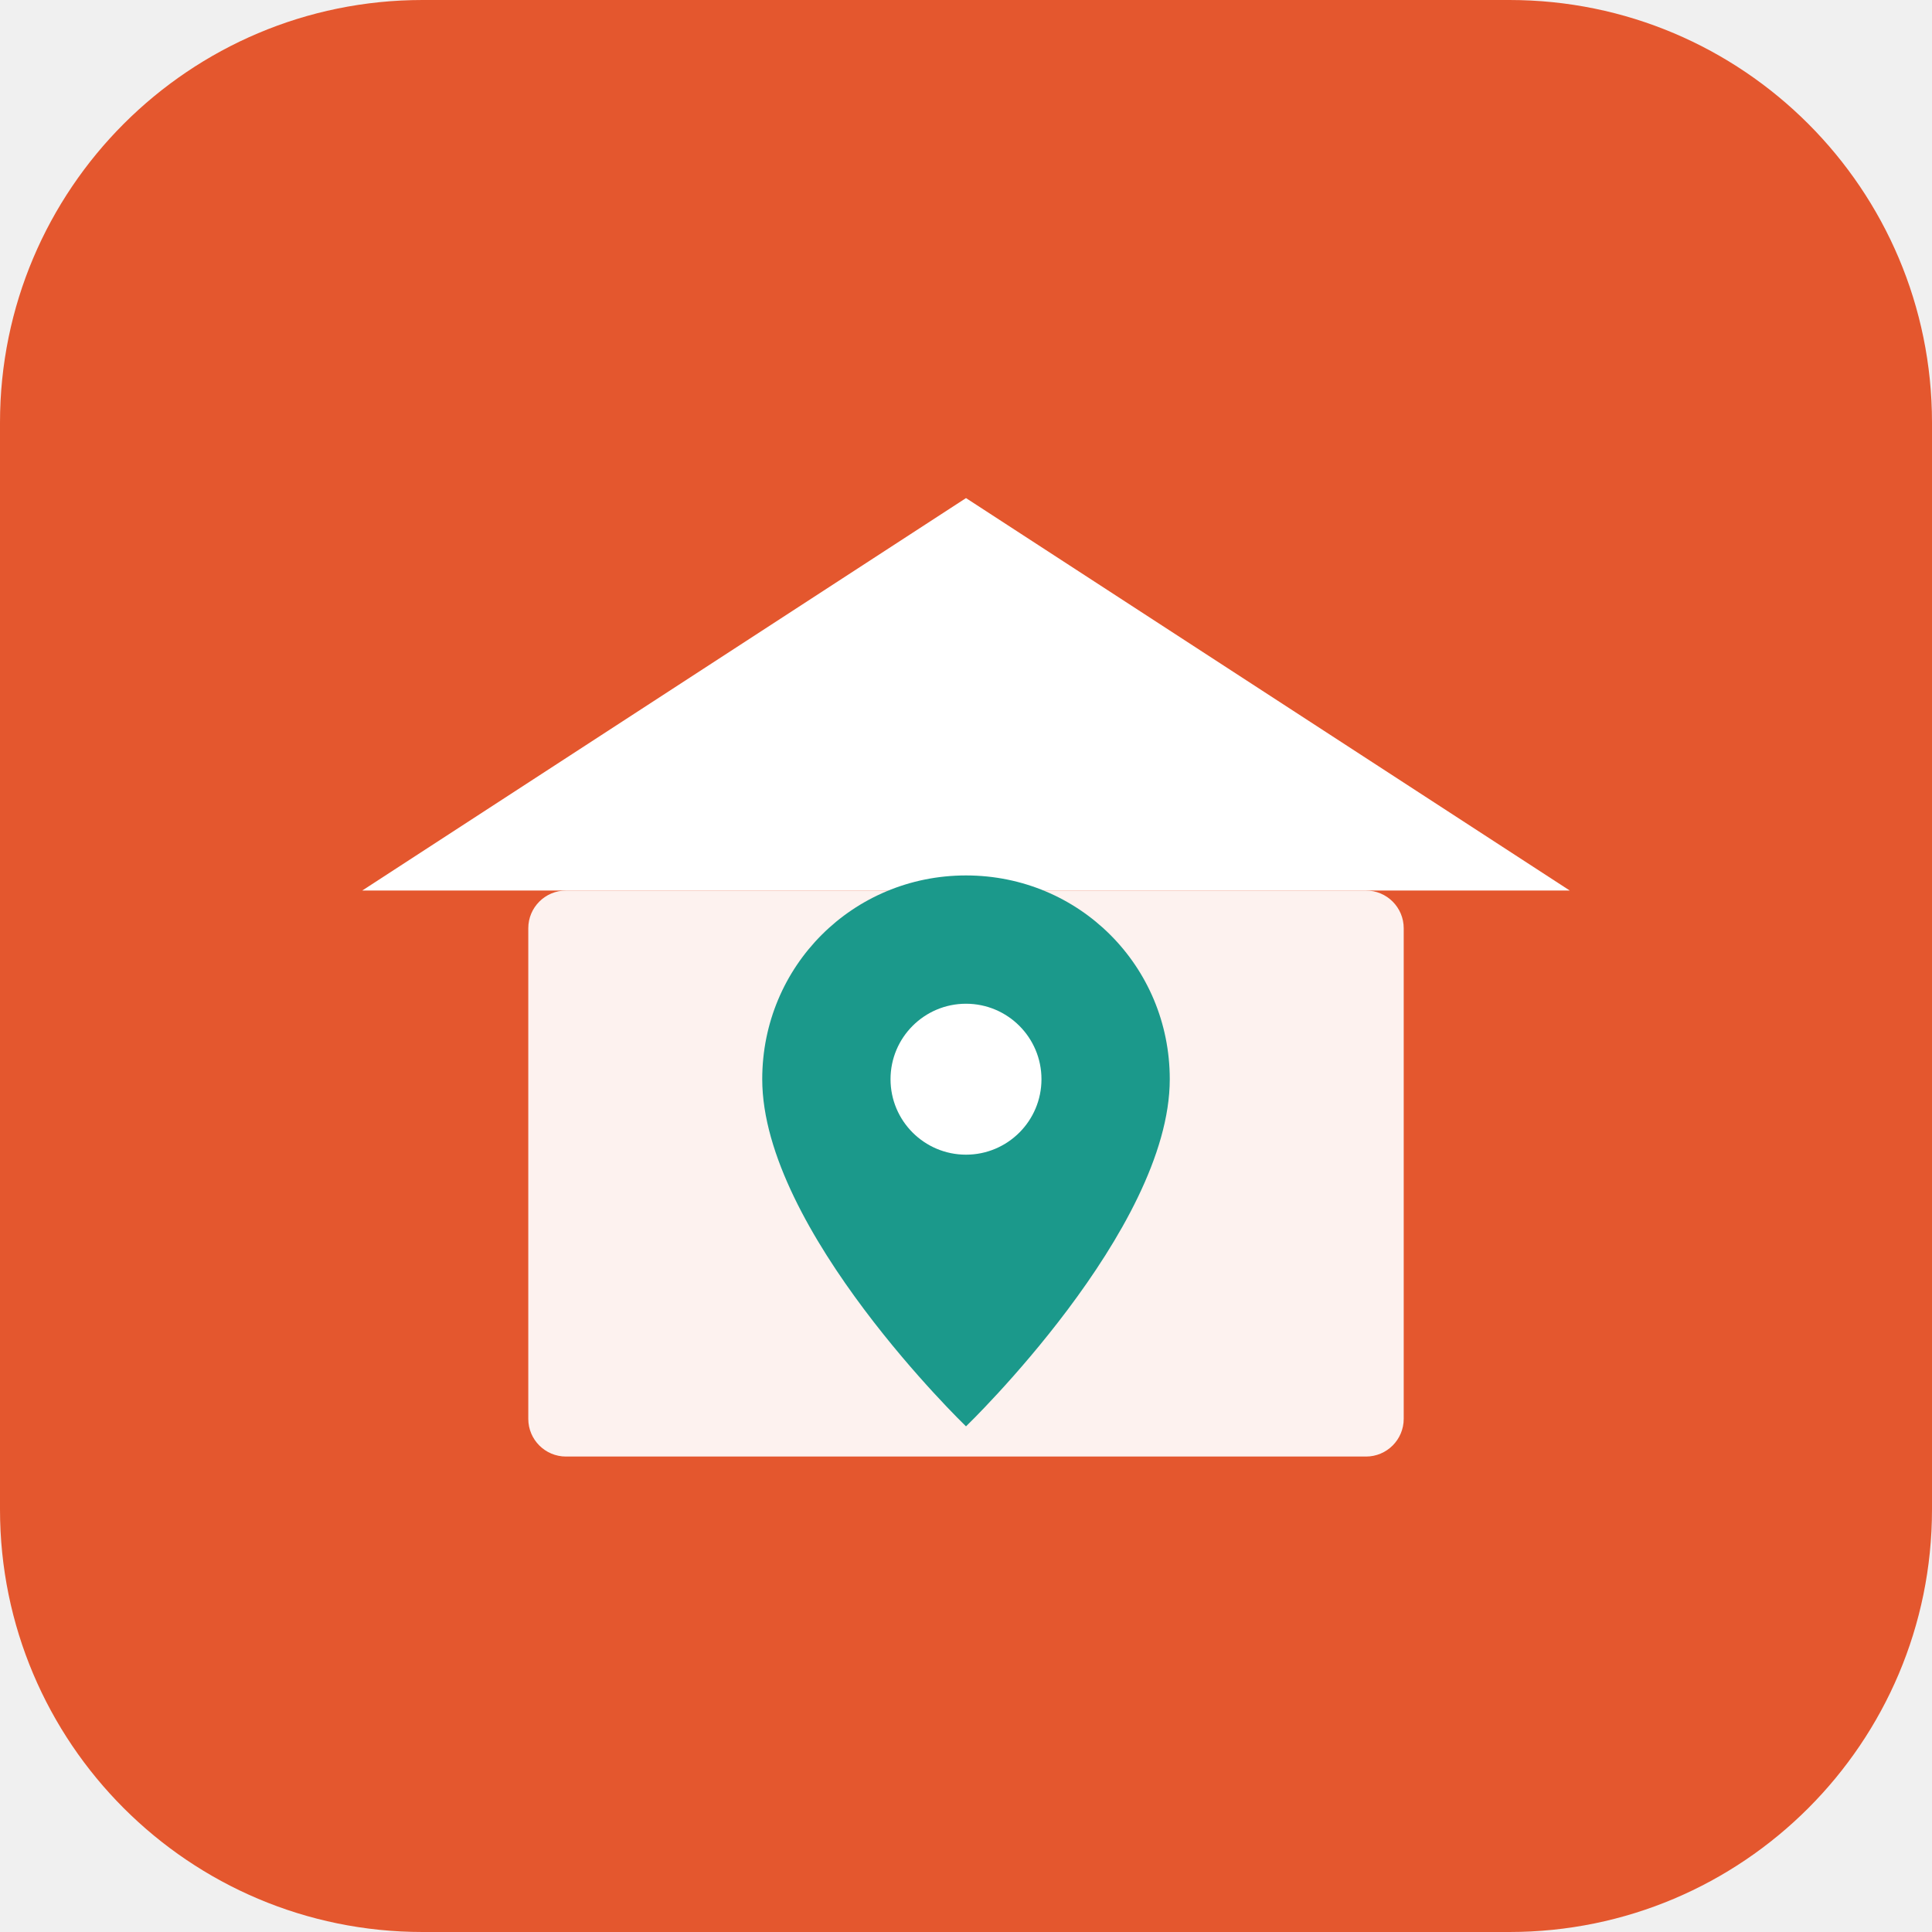
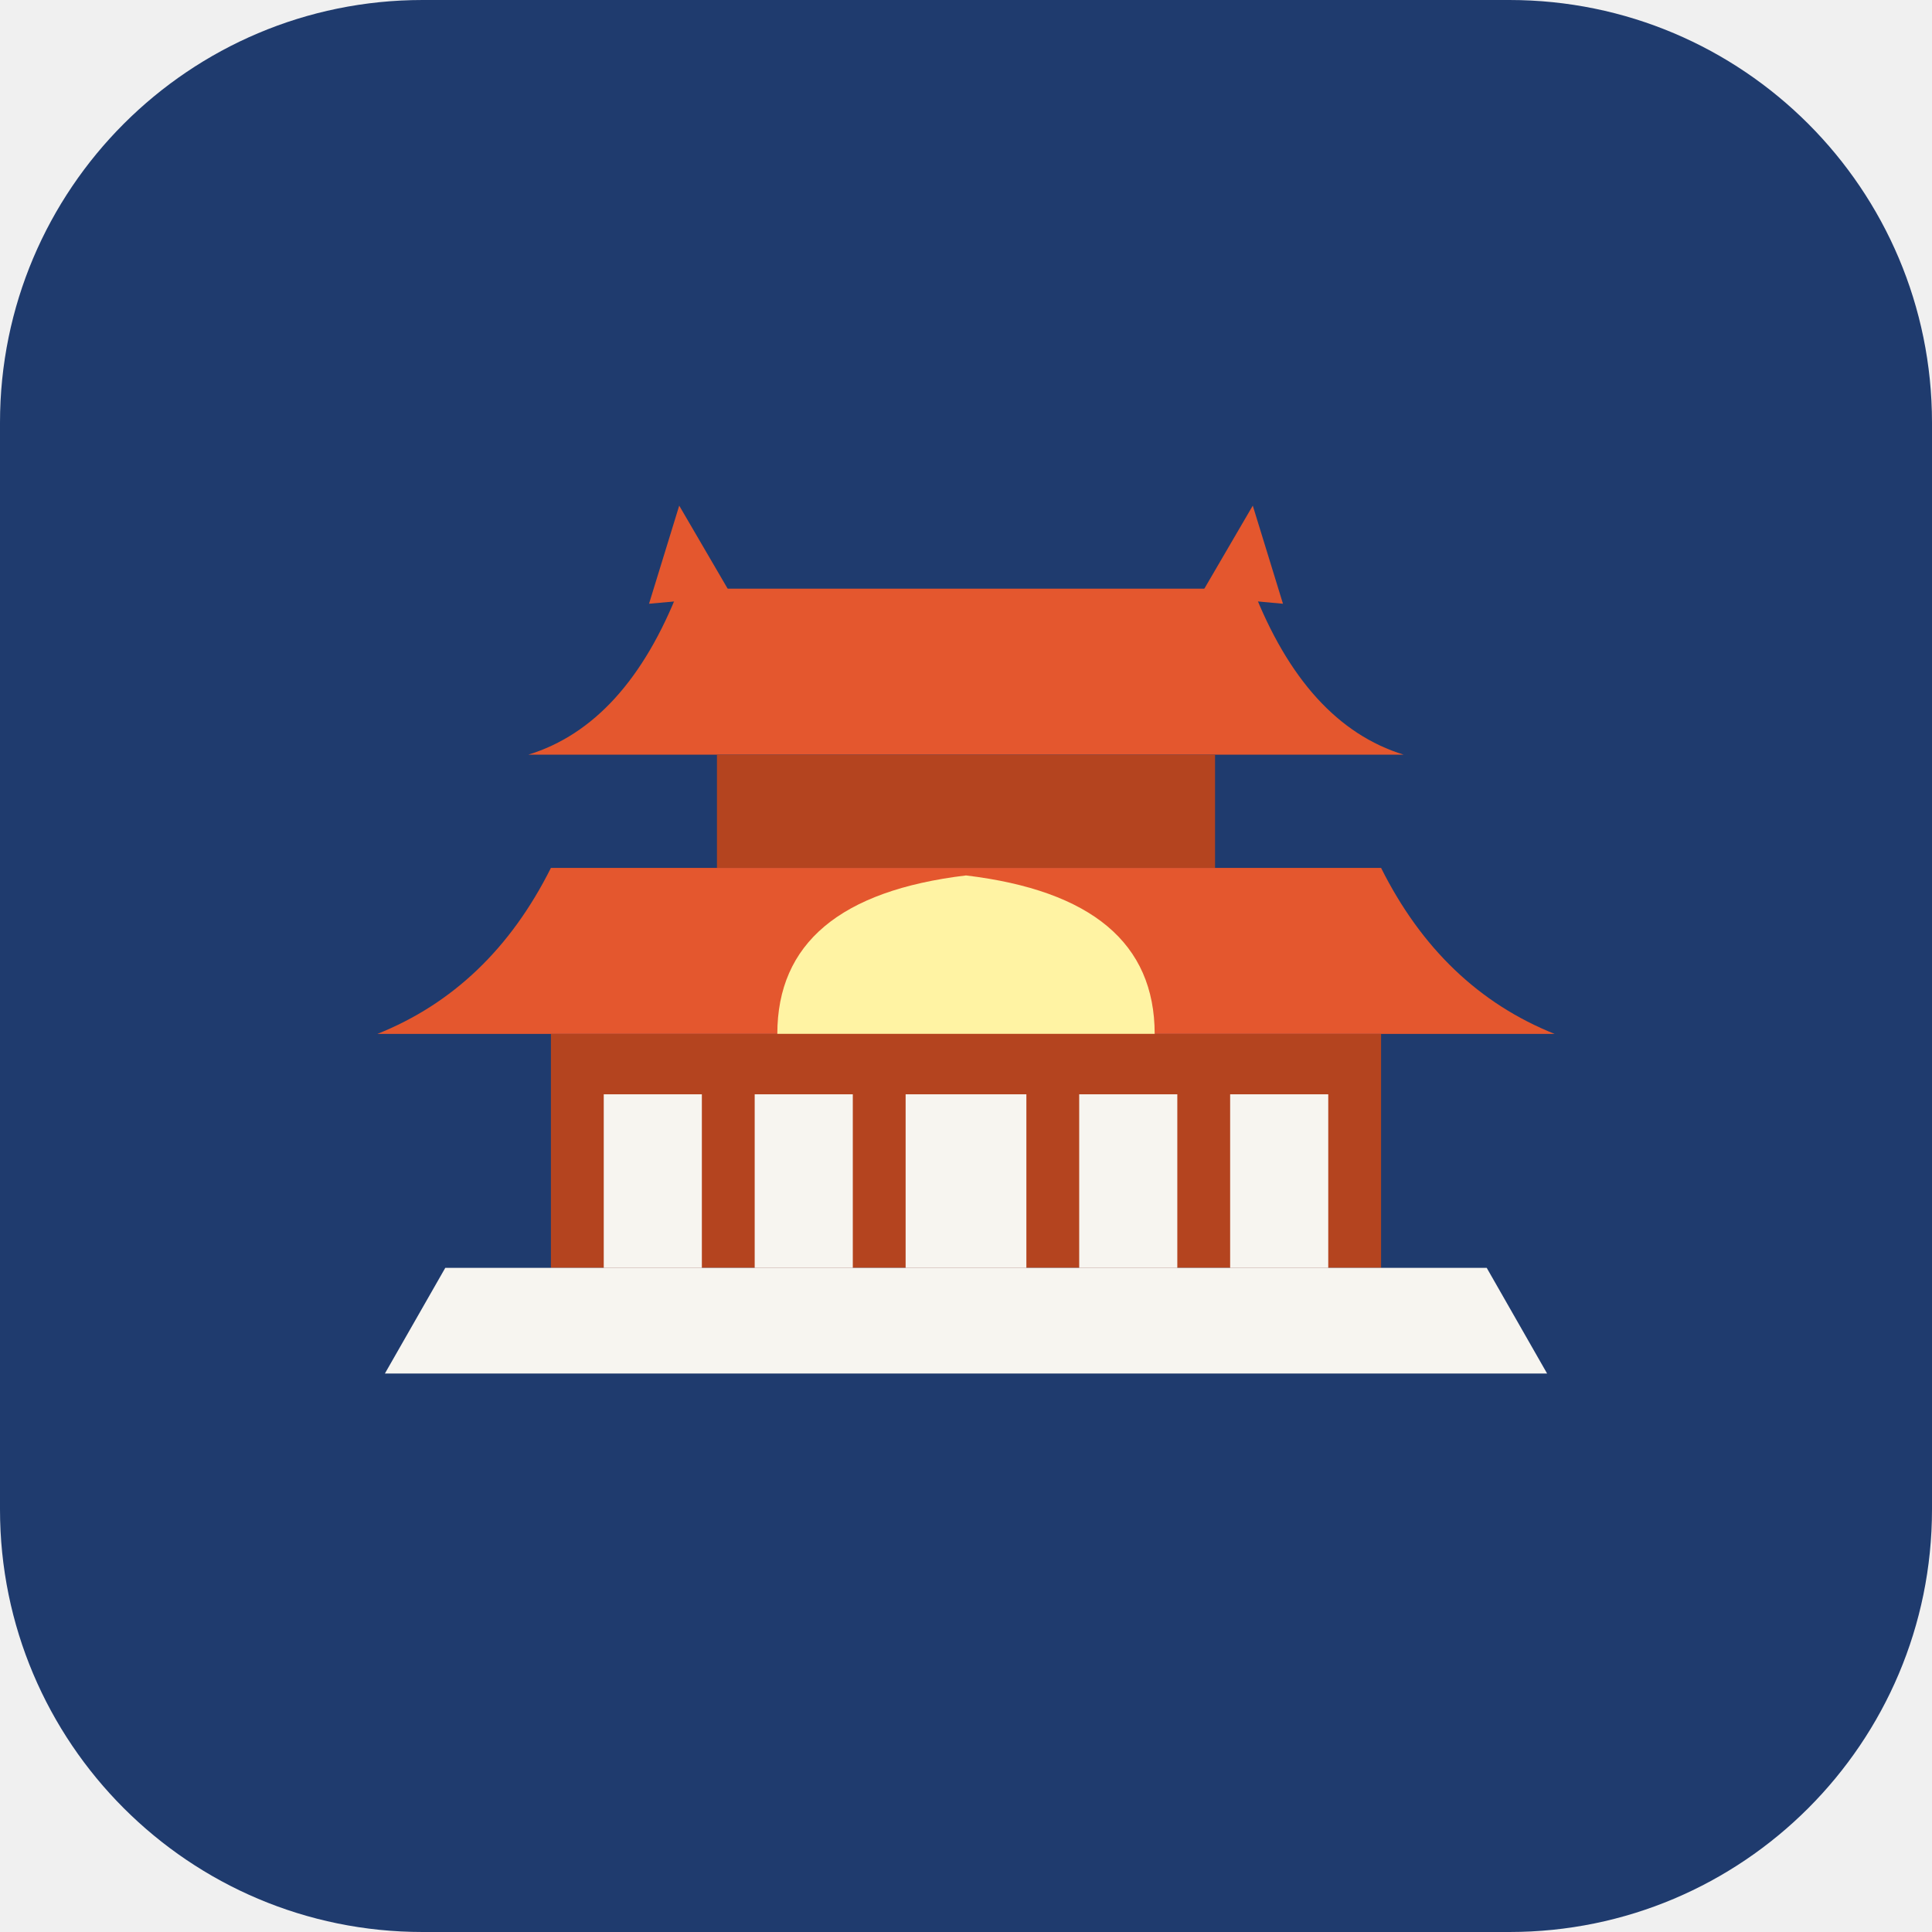
<svg xmlns="http://www.w3.org/2000/svg" viewBox="0 0 512 512">
-   <rect width="512" height="512" rx="112" fill="#e4572e" />
-   <path d="M96 236 L256 132 L416 236 Z" fill="#fff" />
-   <rect x="140" y="236" width="232" height="150" rx="10" fill="#fff" opacity=".92" />
-   <path d="M256 232c-30 0-54 24-54 54 0 40 54 92 54 92s54-52 54-92c0-30-24-54-54-54z" fill="#1b998b" />
-   <circle cx="256" cy="286" r="20" fill="#fff" />
+   <rect width="512" height="512" rx="112" fill="#1f3b6e" />
+   <path d="M172 160L180 134L194 158Z M340 160L332 134L318 158Z" fill="#e4572e" />
+   <path d="M140 200Q166 192 180 156L332 156Q346 192 372 200Z" fill="#e4572e" />
+   <rect x="190" y="200" width="132" height="30" fill="#b4441f" />
+   <path d="M100 274Q130 262 146 230L366 230Q382 262 412 274Z" fill="#e4572e" />
+   <path d="M206 274Q206 238 256 232Q306 238 306 274Z" fill="#fff3a3" />
+   <rect x="146" y="274" width="220" height="62" fill="#b4441f" />
+   <g fill="#f7f5f0">
+     <rect x="160" y="290" width="26" height="46" />
+     <rect x="200" y="290" width="26" height="46" />
+     <rect x="240" y="290" width="32" height="46" />
+     <rect x="286" y="290" width="26" height="46" />
+     <rect x="326" y="290" width="26" height="46" />
+   </g>
+   <path d="M118 336L394 336L410 364L102 364Z" fill="#f7f5f0" />
</svg>
